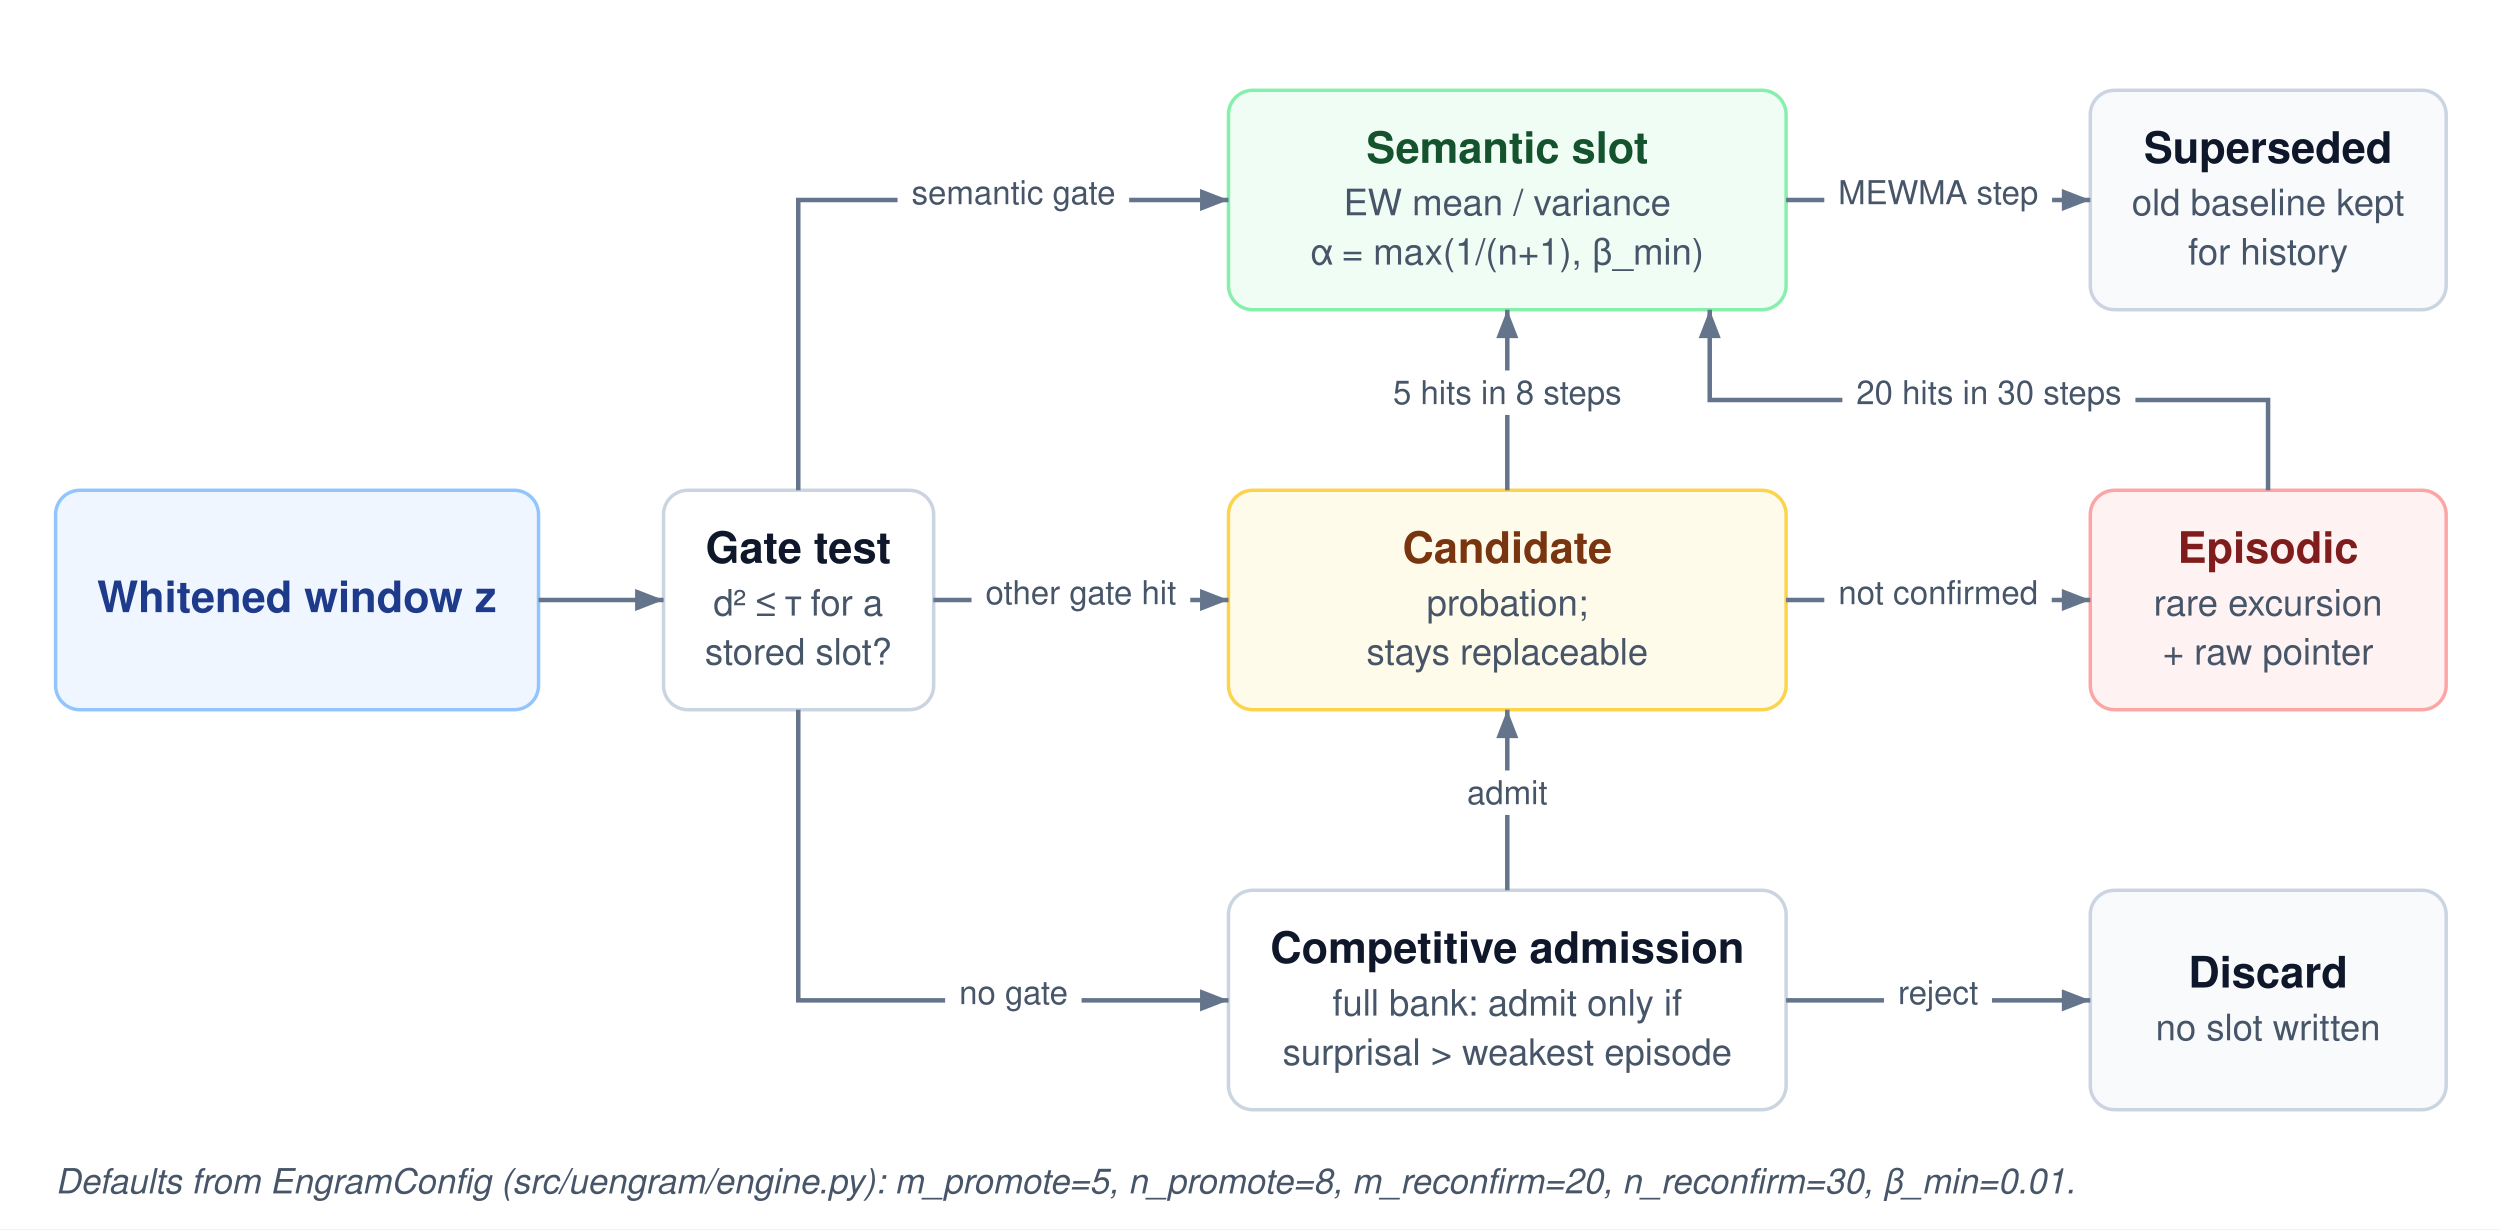
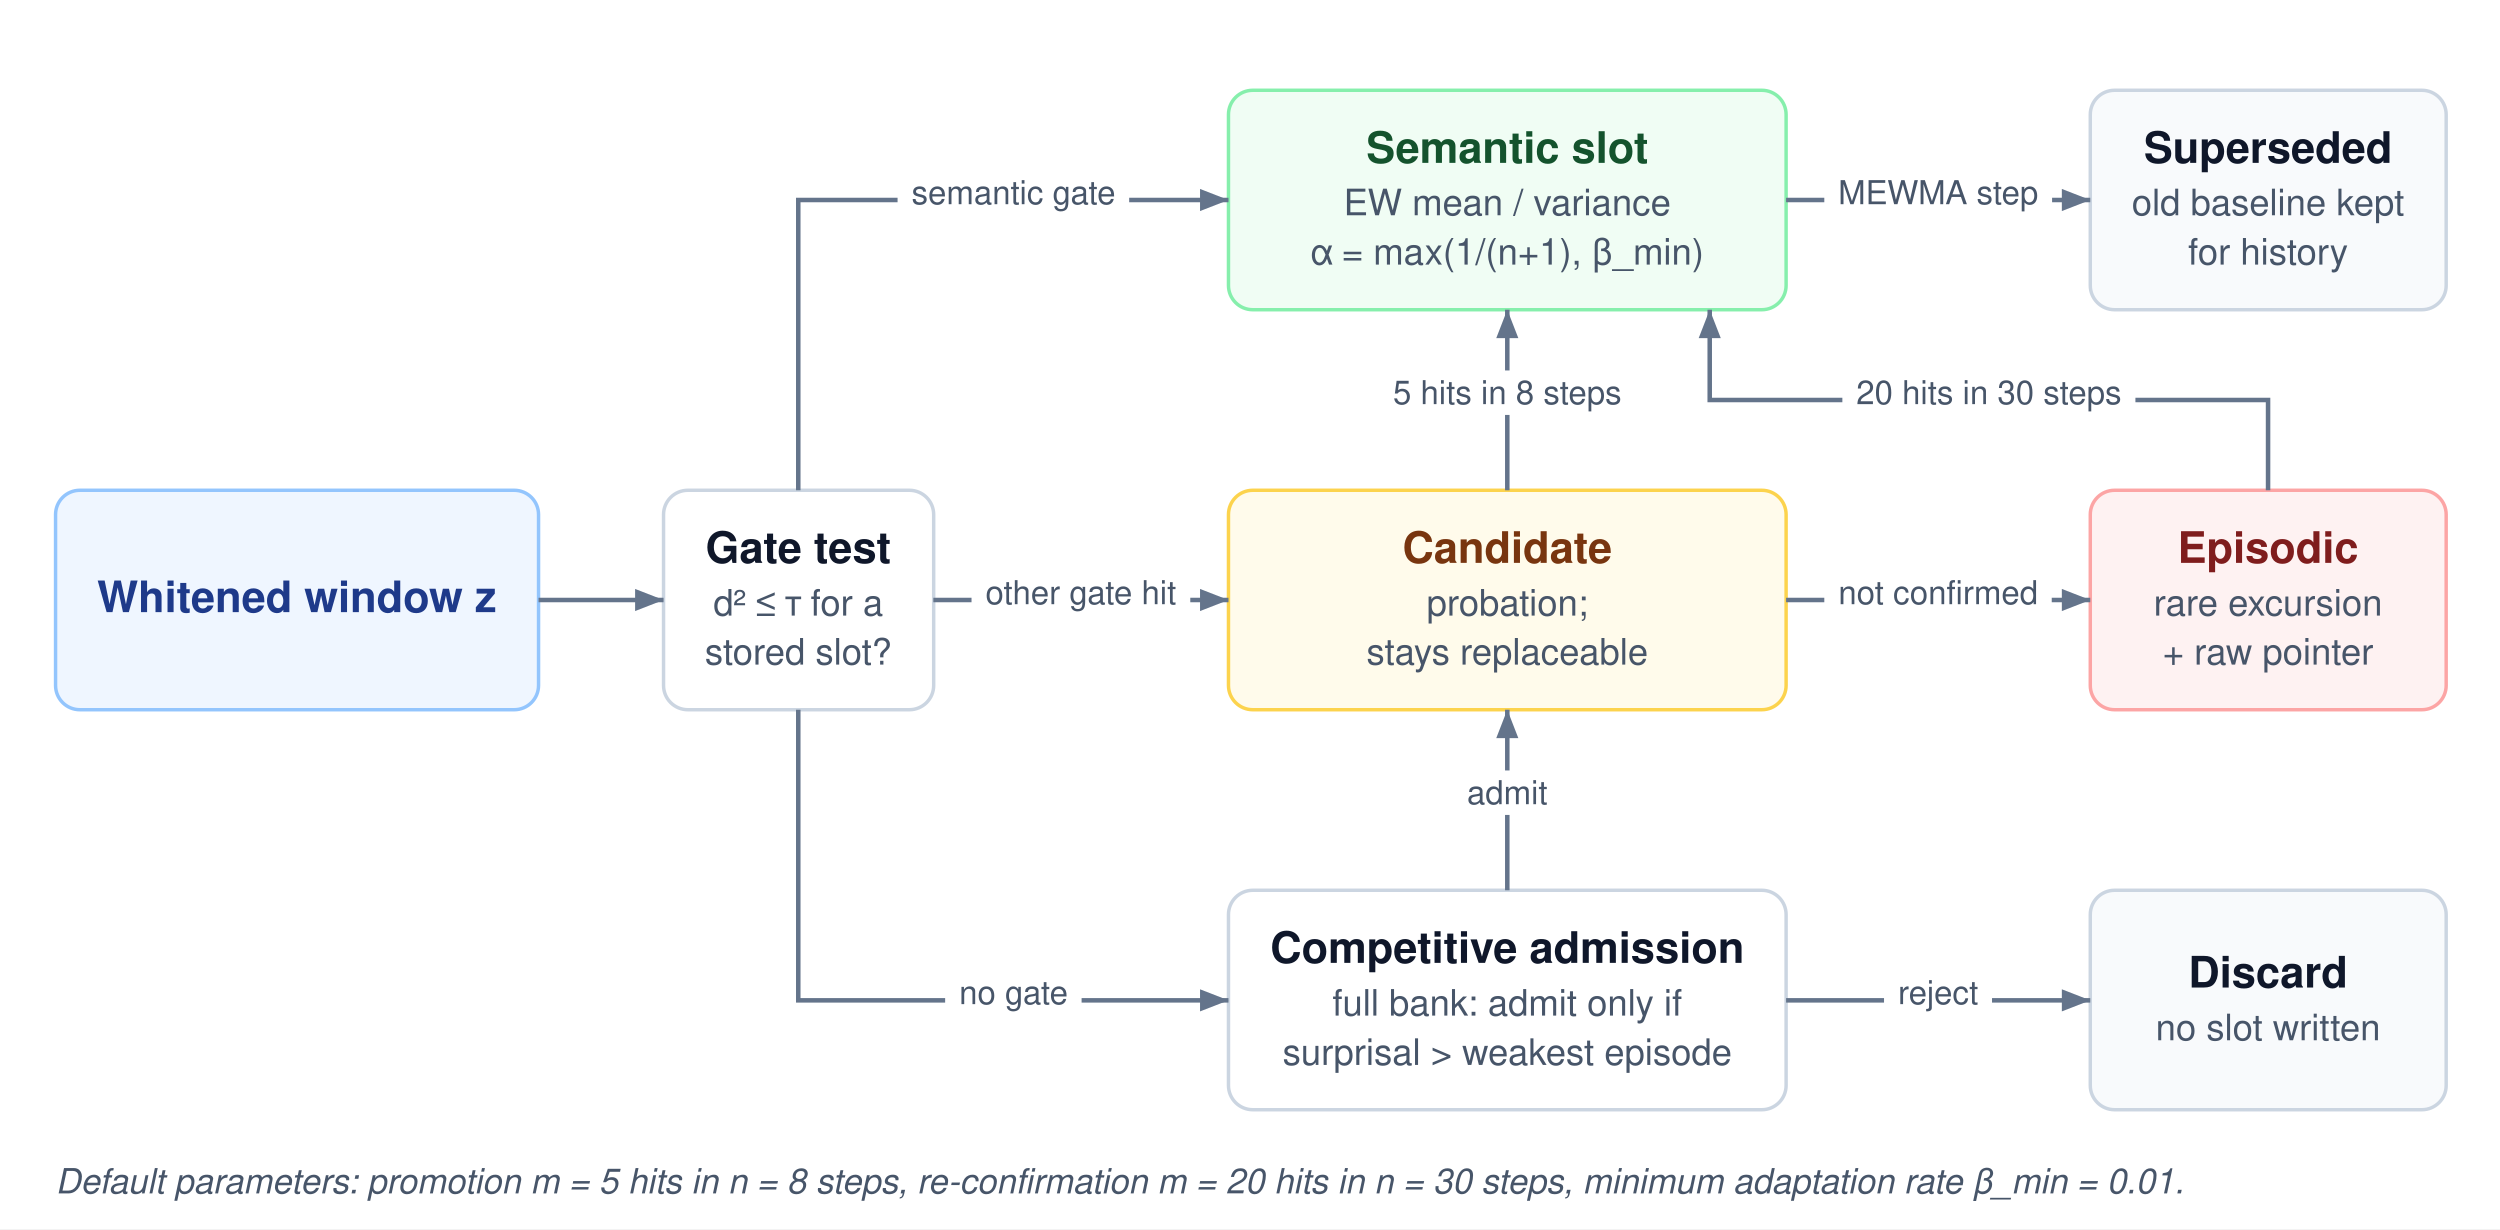
<svg xmlns="http://www.w3.org/2000/svg" viewBox="0 0 720 354" role="img" aria-label="slots" font-family="'Nimbus Sans', Helvetica, Arial, sans-serif">
  <defs>
    <marker id="slots-arrow" viewBox="0 0 10 10" refX="9" refY="5" markerWidth="7" markerHeight="7" orient="auto-start-reverse">
      <path d="M 0 1.5 L 9 5 L 0 8.5 z" fill="#64748b" />
    </marker>
  </defs>
  <rect width="720" height="354" fill="#ffffff" />
  <rect x="16.0" y="141.2" width="139.1" height="63.2" rx="7" fill="#eff6ff" stroke="#93c5fd" stroke-width="1.0" />
  <text x="85.5" y="176.3" font-size="12.5" font-weight="700" fill="#1e3a8a" text-anchor="middle">Whitened window z</text>
  <rect x="191.1" y="141.2" width="77.8" height="63.2" rx="7" fill="#ffffff" stroke="#cbd5e1" stroke-width="1.0" />
  <text x="229.9" y="162.1" font-size="12.5" font-weight="700" fill="#0f172a" text-anchor="middle">Gate test</text>
  <text x="229.9" y="177.3" font-size="10.5" fill="#475569" text-anchor="middle">d² ≤ τ for a</text>
  <text x="229.9" y="191.4" font-size="10.5" fill="#475569" text-anchor="middle">stored slot?</text>
  <rect x="353.8" y="26.0" width="160.6" height="63.2" rx="7" fill="#f0fdf4" stroke="#86efac" stroke-width="1.0" />
  <text x="434.1" y="46.9" font-size="12.5" font-weight="700" fill="#14532d" text-anchor="middle">Semantic slot</text>
  <text x="434.1" y="62.0" font-size="10.5" fill="#475569" text-anchor="middle">EW mean / variance</text>
  <text x="434.1" y="76.2" font-size="10.5" fill="#475569" text-anchor="middle">α = max(1/(n+1), β_min)</text>
  <rect x="353.8" y="141.2" width="160.6" height="63.2" rx="7" fill="#fffbeb" stroke="#fcd34d" stroke-width="1.0" />
  <text x="434.1" y="162.1" font-size="12.5" font-weight="700" fill="#78350f" text-anchor="middle">Candidate</text>
  <text x="434.1" y="177.3" font-size="10.5" fill="#475569" text-anchor="middle">probation;</text>
  <text x="434.1" y="191.4" font-size="10.5" fill="#475569" text-anchor="middle">stays replaceable</text>
  <rect x="353.8" y="256.4" width="160.6" height="63.2" rx="7" fill="#ffffff" stroke="#cbd5e1" stroke-width="1.0" />
  <text x="434.1" y="277.3" font-size="12.5" font-weight="700" fill="#0f172a" text-anchor="middle">Competitive admission</text>
  <text x="434.1" y="292.5" font-size="10.5" fill="#475569" text-anchor="middle">full bank: admit only if</text>
  <text x="434.1" y="306.7" font-size="10.5" fill="#475569" text-anchor="middle">surprisal &gt; weakest episode</text>
  <rect x="602.0" y="26.0" width="102.5" height="63.2" rx="7" fill="#f8fafc" stroke="#cbd5e1" stroke-width="1.0" />
  <text x="653.2" y="46.9" font-size="12.5" font-weight="700" fill="#0f172a" text-anchor="middle">Superseded</text>
  <text x="653.2" y="62.0" font-size="10.5" fill="#475569" text-anchor="middle">old baseline kept</text>
  <text x="653.2" y="76.2" font-size="10.5" fill="#475569" text-anchor="middle">for history</text>
  <rect x="602.0" y="141.2" width="102.5" height="63.2" rx="7" fill="#fef2f2" stroke="#fca5a5" stroke-width="1.0" />
  <text x="653.2" y="162.1" font-size="12.5" font-weight="700" fill="#7f1d1d" text-anchor="middle">Episodic</text>
  <text x="653.2" y="177.3" font-size="10.5" fill="#475569" text-anchor="middle">rare excursion</text>
  <text x="653.2" y="191.4" font-size="10.5" fill="#475569" text-anchor="middle">+ raw pointer</text>
  <rect x="602.0" y="256.4" width="102.5" height="63.2" rx="7" fill="#f8fafc" stroke="#cbd5e1" stroke-width="1.0" />
  <text x="653.2" y="284.4" font-size="12.5" font-weight="700" fill="#0f172a" text-anchor="middle">Discard</text>
  <text x="653.2" y="299.6" font-size="10.5" fill="#475569" text-anchor="middle">no slot written</text>
  <path d="M 155.1 172.8 L 191.1 172.8" fill="none" stroke="#64748b" stroke-width="1.3" marker-end="url(#slots-arrow)" />
  <path d="M 229.9 141.2 L 229.9 57.6 L 353.8 57.6" fill="none" stroke="#64748b" stroke-width="1.3" marker-end="url(#slots-arrow)" />
  <rect x="258.5" y="49.1" width="66.7" height="12.8" rx="3" fill="#ffffff" stroke="none" stroke-width="1.0" />
  <text x="291.9" y="58.8" font-size="9.5" fill="#475569" text-anchor="middle">semantic gate</text>
  <path d="M 268.8 172.8 L 353.8 172.8" fill="none" stroke="#64748b" stroke-width="1.3" marker-end="url(#slots-arrow)" />
  <rect x="279.8" y="164.3" width="63.0" height="12.8" rx="3" fill="#ffffff" stroke="none" stroke-width="1.0" />
  <text x="311.3" y="174.0" font-size="9.5" fill="#475569" text-anchor="middle">other gate hit</text>
  <path d="M 229.9 204.4 L 229.9 288.1 L 353.8 288.1" fill="none" stroke="#64748b" stroke-width="1.3" marker-end="url(#slots-arrow)" />
  <rect x="272.2" y="279.5" width="39.3" height="12.8" rx="3" fill="#ffffff" stroke="none" stroke-width="1.0" />
  <text x="291.9" y="289.2" font-size="9.5" fill="#475569" text-anchor="middle">no gate</text>
  <path d="M 514.4 57.6 L 602.0 57.6" fill="none" stroke="#64748b" stroke-width="1.3" marker-end="url(#slots-arrow)" />
  <rect x="525.4" y="49.1" width="65.6" height="12.8" rx="3" fill="#ffffff" stroke="none" stroke-width="1.0" />
  <text x="558.2" y="58.8" font-size="9.5" fill="#475569" text-anchor="middle">MEWMA step</text>
  <path d="M 434.1 141.2 L 434.1 89.2" fill="none" stroke="#64748b" stroke-width="1.3" marker-end="url(#slots-arrow)" />
  <rect x="397.2" y="106.7" width="73.8" height="12.8" rx="3" fill="#ffffff" stroke="none" stroke-width="1.0" />
  <text x="434.1" y="116.4" font-size="9.5" fill="#475569" text-anchor="middle">5 hits in 8 steps</text>
  <path d="M 514.4 172.8 L 602.0 172.8" fill="none" stroke="#64748b" stroke-width="1.3" marker-end="url(#slots-arrow)" />
  <rect x="525.4" y="164.3" width="65.5" height="12.8" rx="3" fill="#ffffff" stroke="none" stroke-width="1.0" />
  <text x="558.2" y="174.0" font-size="9.5" fill="#475569" text-anchor="middle">not confirmed</text>
  <path d="M 434.1 256.4 L 434.1 204.4" fill="none" stroke="#64748b" stroke-width="1.3" marker-end="url(#slots-arrow)" />
  <rect x="418.5" y="221.9" width="31.2" height="12.8" rx="3" fill="#ffffff" stroke="none" stroke-width="1.0" />
  <text x="434.1" y="231.6" font-size="9.5" fill="#475569" text-anchor="middle">admit</text>
  <path d="M 514.4 288.1 L 602.0 288.1" fill="none" stroke="#64748b" stroke-width="1.3" marker-end="url(#slots-arrow)" />
  <rect x="542.6" y="279.5" width="31.1" height="12.8" rx="3" fill="#ffffff" stroke="none" stroke-width="1.0" />
  <text x="558.2" y="289.2" font-size="9.5" fill="#475569" text-anchor="middle">reject</text>
  <path d="M 653.2 141.2 L 653.2 115.2 L 492.4 115.2 L 492.4 89.2" fill="none" stroke="#64748b" stroke-width="1.3" marker-end="url(#slots-arrow)" />
  <rect x="530.6" y="106.7" width="84.4" height="12.8" rx="3" fill="#ffffff" stroke="none" stroke-width="1.0" />
  <text x="572.8" y="116.4" font-size="9.5" fill="#475569" text-anchor="middle">20 hits in 30 steps</text>
-   <text x="16.0" y="343.7" font-size="10" font-style="italic" fill="#475569" text-anchor="start">Defaults from EngramConfig (src/uengram/engine.py): m_promote=5, n_promote=8, m_reconfirm=20, n_reconfirm=30, β_min=0.01.</text>
+   <text x="16.0" y="343.7" font-size="10" font-style="italic" fill="#475569" text-anchor="start">Default parameters: promotion m = 5 hits in n = 8 steps, re-confirmation m = 20 hits in n = 30 steps, minimum adaptation rate β_min = 0.01.</text>
</svg>
